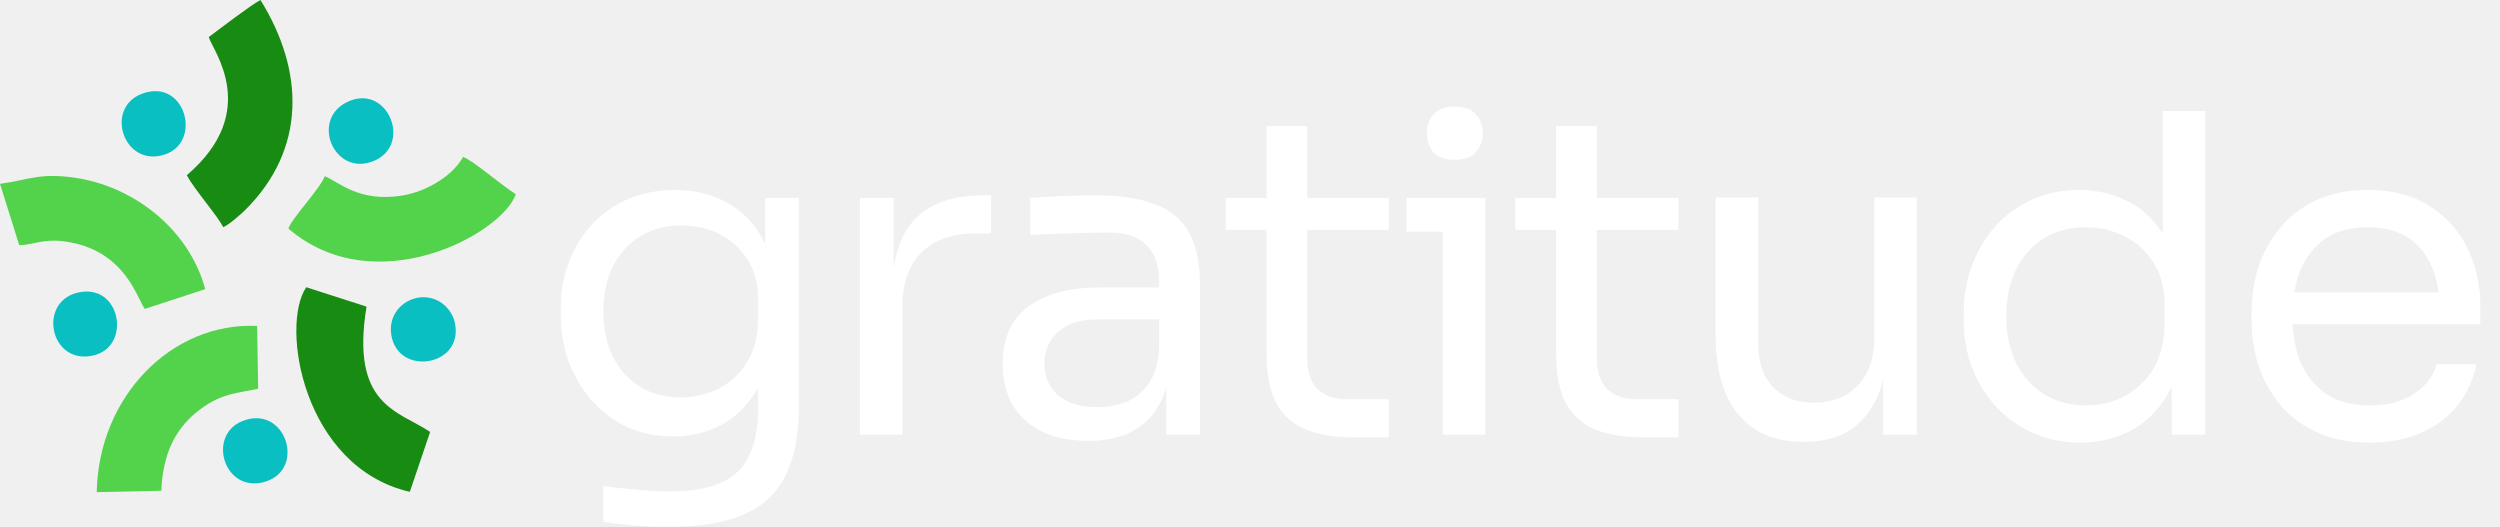
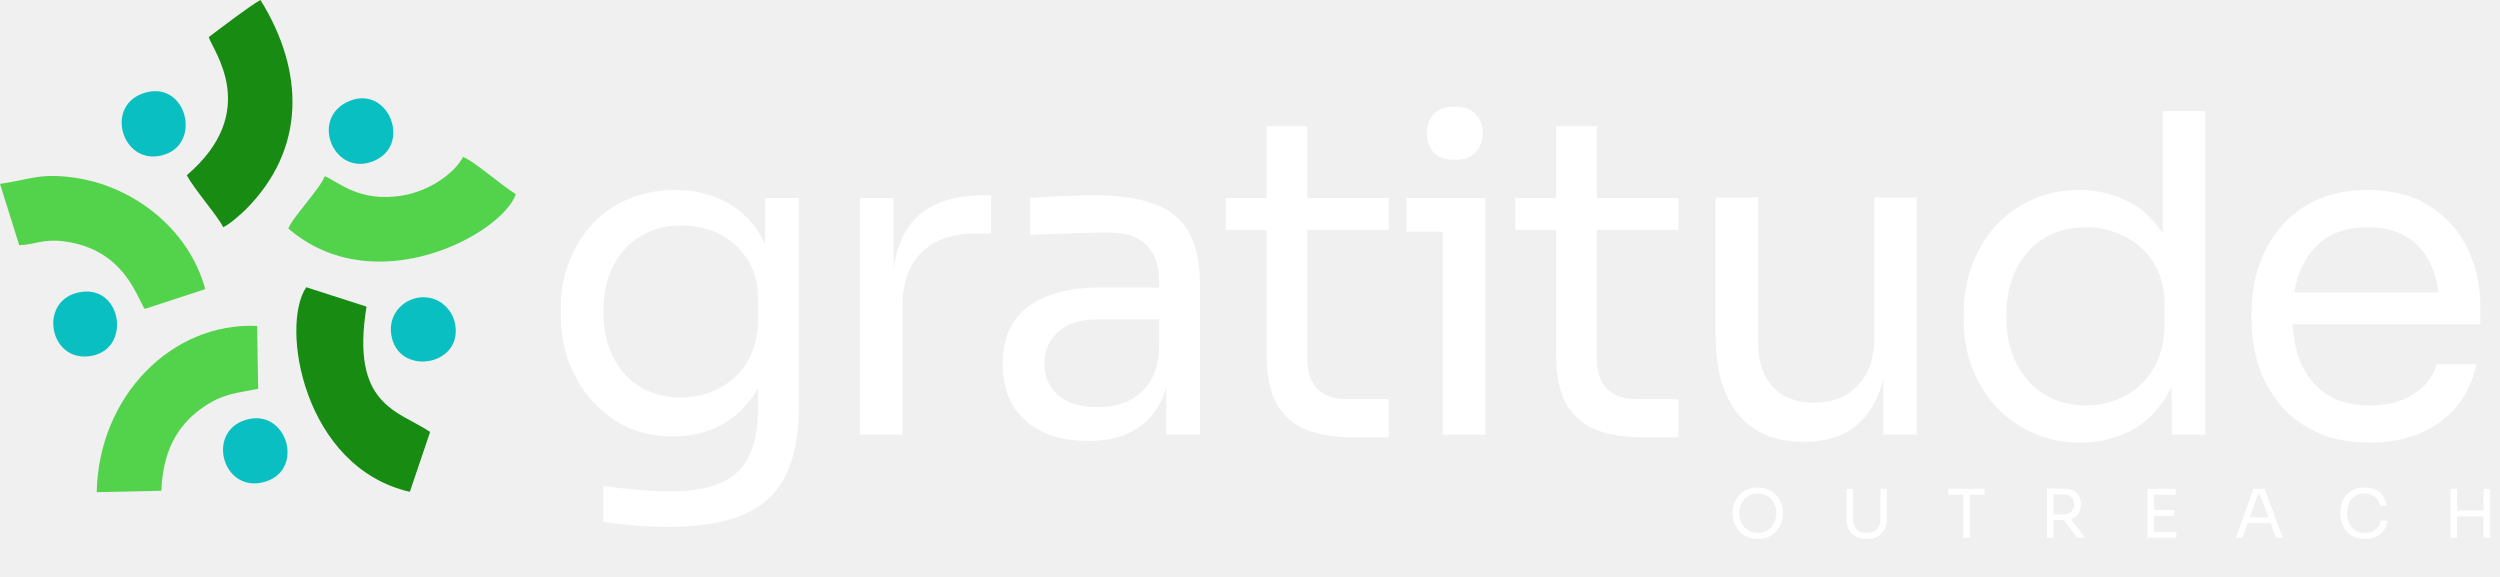
- <svg xmlns="http://www.w3.org/2000/svg" width="28091" height="5920" viewBox="0 0 28091 5920" fill="none">
-   <path d="M4604.93 5526.36L4833.2 4853.31C4473.92 4612.65 3936.27 4560.45 4118.55 3445.36L3440.92 3227.45C3145.6 3661 3406.68 5250.75 4604.93 5526.36H4604.93Z" fill-rule="evenodd" clip-rule="evenodd" fill="#188B12" />
-   <path d="M0 2065.93L215.974 2754.89C389.828 2750.12 482.556 2681.87 714.202 2711.23C1403.08 2798.53 1538.57 3352 1626.95 3471.19L2306.25 3248.73C2119.74 2562.8 1487.53 2086.92 831.696 1995.54C441.884 1941.22 330.872 2019.22 0.005 2065.92L0 2065.93Z" fill-rule="evenodd" clip-rule="evenodd" fill="#53D34C" />
-   <path d="M1086.97 5529.89L1813.19 5514.5C1828.42 5089.95 1979.05 4793.2 2264.62 4588.47C2504.02 4416.85 2659.46 4419.66 2900.98 4368.6L2889.41 3662.34C1931.39 3617.44 1106.62 4453.14 1086.96 5529.88L1086.97 5529.89Z" fill-rule="evenodd" clip-rule="evenodd" fill="#53D34C" />
-   <path d="M2345.34 416.864C2388.58 564.508 2938.38 1251.58 2098.55 1969.33C2189.69 2136.72 2440.88 2419.06 2507.89 2552.27C2572.73 2527.37 2713.65 2400.89 2756.02 2358.75C3440.92 1677.52 3423.87 800.468 2926.6 0C2807.25 64.286 2474.3 320.488 2345.34 416.864H2345.34Z" fill-rule="evenodd" clip-rule="evenodd" fill="#188B12" />
-   <path d="M3648.45 1980.37C3598.41 2119.73 3277.12 2452.77 3240.51 2568.73C4217.11 3405.93 5645.78 2625.49 5796 2181.41C5634.41 2083.47 5322.39 1806.13 5202.95 1763.51C5104.25 1950.61 4825.43 2144.95 4526.24 2195.88C4025.13 2281.19 3792.9 2030.72 3648.45 1980.37V1980.37Z" fill-rule="evenodd" clip-rule="evenodd" fill="#53D34C" />
-   <path d="M3933.54 1131.88C3472.62 1314.56 3743.27 1983.84 4187.79 1813.62C4636.79 1641.67 4369.32 959.162 3933.54 1131.88Z" fill-rule="evenodd" clip-rule="evenodd" fill="#09BFC2" />
-   <path d="M2759.95 4718.02C2306.71 4856.81 2508.31 5560.37 2985.26 5410.96C3429.74 5271.73 3220.14 4577.1 2759.95 4718.02Z" fill-rule="evenodd" clip-rule="evenodd" fill="#09BFC2" />
-   <path d="M1595.77 1053.19C1167.22 1214.27 1391.19 1888.76 1851.79 1735.95C2279.8 1593.96 2079.23 871.456 1595.77 1053.19Z" fill-rule="evenodd" clip-rule="evenodd" fill="#09BFC2" />
-   <path d="M4664.37 3351.82C4487.07 3399.52 4347.8 3574.61 4404.35 3800.96C4513.3 4237.11 5234.97 4096.21 5105.88 3606.73C5083.22 3520.81 5023.07 3444.41 4952.13 3397C4872.53 3343.78 4764.36 3324.91 4664.37 3351.82Z" fill-rule="evenodd" clip-rule="evenodd" fill="#09BFC2" />
-   <path d="M869.397 3288.76C422.639 3397.25 561.875 4102.21 1045.64 3994.92C1485.48 3897.36 1359.15 3169.83 869.397 3288.76Z" fill-rule="evenodd" clip-rule="evenodd" fill="#09BFC2" />
-   <path d="M7506.63 5919.79C7383.78 5919.79 7259.27 5914.81 7133.1 5904.85C7010.26 5894.88 6892.39 5881.6 6779.5 5865V5461.6C6899.03 5478.2 7023.54 5491.48 7153.03 5501.44C7285.83 5514.72 7410.34 5521.36 7526.55 5521.36C7768.92 5521.36 7961.5 5488.16 8104.26 5421.76C8250.35 5358.67 8354.94 5257.41 8418.02 5117.96C8484.43 4981.83 8517.63 4805.86 8517.63 4590.04V4082.05L8677 3703.55C8667.04 3972.49 8610.6 4196.6 8507.67 4375.89C8404.74 4551.86 8270.27 4684.67 8104.26 4774.32C7941.57 4860.64 7760.62 4903.8 7561.41 4903.8C7375.48 4903.8 7204.49 4868.94 7048.44 4799.22C6895.71 4726.17 6762.9 4626.57 6650.02 4500.4C6540.45 4374.23 6454.12 4229.8 6391.04 4067.11C6331.28 3901.1 6301.39 3726.79 6301.39 3544.18V3454.54C6301.39 3268.6 6332.94 3095.95 6396.02 2936.58C6459.1 2773.89 6547.09 2632.78 6659.98 2513.26C6772.86 2393.73 6907.33 2300.76 7063.38 2234.36C7222.75 2167.96 7397.06 2134.75 7586.31 2134.75C7808.77 2134.75 8004.66 2182.9 8173.99 2279.18C8343.32 2372.15 8476.13 2509.94 8572.41 2692.55C8672.02 2871.84 8726.8 3092.63 8736.76 3354.93L8597.31 3359.91V2224.4H8975.82V4570.12C8975.82 4888.86 8926.02 5146.18 8826.41 5342.07C8730.12 5541.28 8574.07 5687.37 8358.26 5780.34C8145.77 5873.3 7861.89 5919.79 7506.63 5919.79ZM7651.06 4465.54C7810.43 4465.54 7954.86 4430.68 8084.34 4360.95C8217.15 4291.23 8321.74 4191.62 8398.1 4062.13C8477.79 3929.32 8517.63 3771.61 8517.63 3589V3359.91C8517.63 3180.62 8476.13 3029.55 8393.12 2906.7C8313.44 2783.85 8208.85 2690.89 8079.36 2627.8C7949.88 2564.72 7808.77 2533.18 7656.04 2533.18C7483.39 2533.18 7330.66 2573.02 7197.85 2652.71C7065.04 2732.39 6962.11 2845.28 6889.07 2991.37C6816.03 3134.14 6779.5 3303.47 6779.5 3499.36C6779.5 3695.25 6816.03 3866.24 6889.07 4012.33C6965.43 4158.42 7068.36 4271.31 7197.85 4350.99C7330.66 4427.35 7481.73 4465.54 7651.06 4465.54ZM9662.13 4883.88V2224.4H10040.6V3320.07H10020.7C10020.7 2931.6 10105.4 2647.73 10274.7 2468.43C10447.4 2285.82 10704.7 2194.52 11046.7 2194.52H11136.3V2622.82H10967C10701.4 2622.82 10497.2 2694.21 10354.4 2836.98C10211.6 2976.43 10140.2 3178.96 10140.2 3444.57V4883.88H9662.13ZM13104.5 4883.88V4087.03H13024.8V3165.68C13024.8 2983.07 12976.7 2845.28 12880.4 2752.31C12787.5 2659.35 12649.7 2612.86 12467.1 2612.86C12364.1 2612.86 12257.9 2614.52 12148.3 2617.84C12038.7 2621.16 11934.2 2624.48 11834.6 2627.8C11734.9 2631.12 11648.6 2636.1 11575.6 2642.75V2224.4C11648.6 2217.76 11725 2212.78 11804.7 2209.46C11887.7 2202.82 11972.3 2199.5 12058.7 2199.5C12145 2196.18 12228 2194.52 12307.7 2194.52C12579.9 2194.52 12802.4 2227.72 12975 2294.12C13147.7 2357.21 13275.5 2461.79 13358.5 2607.88C13441.5 2753.97 13483 2951.52 13483 3200.54V4883.88H13104.5ZM12233 4953.61C12033.8 4953.61 11861.1 4920.41 11715 4854C11572.3 4784.28 11461 4684.67 11381.3 4555.18C11305 4425.69 11266.8 4269.65 11266.8 4087.03C11266.8 3897.78 11308.3 3740.07 11391.3 3613.9C11477.6 3487.74 11602.1 3393.11 11764.8 3330.03C11927.5 3263.62 12123.4 3230.42 12352.5 3230.42H13074.6V3589H12332.6C12140 3589 11992.3 3635.49 11889.3 3728.45C11786.4 3821.42 11734.9 3940.94 11734.9 4087.03C11734.9 4233.12 11786.4 4350.99 11889.3 4440.64C11992.3 4530.28 12140 4575.1 12332.6 4575.1C12445.5 4575.1 12553.4 4555.18 12656.3 4515.34C12759.2 4472.18 12843.9 4402.45 12910.3 4306.17C12980 4206.56 13018.2 4070.43 13024.8 3897.78L13154.3 4087.03C13137.7 4276.29 13091.2 4435.66 13014.9 4565.14C12941.8 4691.31 12838.9 4787.6 12706.1 4854C12576.6 4920.41 12418.9 4953.61 12233 4953.61ZM15197.2 4913.76C14998 4913.76 14825.4 4885.54 14679.3 4829.1C14536.5 4772.66 14425.3 4676.37 14345.6 4540.24C14269.2 4400.79 14231.1 4213.2 14231.1 3977.47V1417.59H14689.2V4037.23C14689.2 4180 14727.4 4291.23 14803.8 4370.91C14883.5 4447.28 14994.7 4485.46 15137.5 4485.46H15605.6V4913.76H15197.2ZM13772.9 2582.98V2224.4H15605.6V2582.98H13772.9ZM16212.1 4883.88V2224.4H16690.2V4883.88H16212.1ZM15803.7 2602.9V2224.4H16690.2V2602.9H15803.7ZM16346.6 1796.09C16240.3 1796.09 16160.7 1767.87 16107.5 1711.43C16057.7 1654.98 16032.8 1583.6 16032.8 1497.27C16032.8 1410.95 16057.7 1339.57 16107.5 1283.12C16160.7 1226.68 16240.3 1198.46 16346.6 1198.46C16452.8 1198.46 16530.9 1226.68 16580.7 1283.12C16633.8 1339.57 16660.4 1410.95 16660.4 1497.27C16660.4 1583.6 16633.8 1654.98 16580.7 1711.43C16530.9 1767.87 16452.8 1796.09 16346.6 1796.09ZM18451.4 4913.76C18252.1 4913.76 18079.5 4885.54 17933.4 4829.1C17790.6 4772.66 17679.4 4676.37 17599.7 4540.24C17523.4 4400.79 17485.2 4213.2 17485.2 3977.47V1417.59H17943.4V4037.23C17943.4 4180 17981.5 4291.23 18057.9 4370.91C18137.6 4447.28 18248.8 4485.46 18391.6 4485.46H18859.7V4913.76H18451.4ZM17027 2582.98V2224.4H18859.7V2582.98H17027ZM20258.1 4963.57C19942.7 4963.57 19700.3 4860.64 19531 4654.79C19361.7 4448.94 19277 4151.78 19277 3763.31V2219.42H19755.1V3857.94C19755.1 4067.11 19811.5 4231.46 19924.4 4350.99C20037.3 4467.2 20190.1 4525.3 20382.6 4525.3C20581.8 4525.3 20744.5 4462.22 20870.7 4336.05C20996.9 4206.56 21059.9 4030.59 21059.9 3808.14V2219.42H21538.1V4883.88H21159.6V3743.39H21219.3C21219.3 4005.69 21184.5 4228.14 21114.7 4410.75C21045 4590.04 20940.4 4727.83 20801 4824.12C20664.8 4917.08 20490.5 4963.57 20278 4963.57H20258.1ZM23375.4 4973.53C23186.2 4973.53 23011.9 4938.67 22852.5 4868.94C22693.1 4799.22 22553.7 4701.27 22434.2 4575.1C22318 4448.94 22226.6 4302.85 22160.2 4136.84C22097.2 3970.83 22065.6 3791.54 22065.6 3598.96V3509.32C22065.6 3320.07 22097.2 3142.44 22160.2 2976.43C22223.3 2810.42 22311.3 2664.33 22424.2 2538.16C22540.4 2411.99 22676.5 2314.05 22832.6 2244.32C22992 2171.28 23167.9 2134.75 23360.5 2134.75C23563 2134.75 23747.3 2177.92 23913.3 2264.24C24079.3 2347.25 24215.4 2478.4 24321.7 2657.69C24427.9 2836.98 24487.7 3069.39 24501 3354.93L24301.8 3036.19V1248.26H24779.9V4883.88H24401.4V3703.55H24540.8C24527.5 4005.69 24464.5 4251.38 24351.6 4440.64C24238.7 4626.57 24095.9 4762.7 23923.3 4849.02C23753.9 4932.03 23571.3 4973.53 23375.4 4973.53ZM23440.2 4555.18C23602.9 4555.18 23750.6 4518.66 23883.4 4445.62C24016.2 4372.57 24122.5 4267.98 24202.2 4131.86C24281.9 3992.41 24321.7 3829.72 24321.7 3643.79V3414.69C24321.7 3232.08 24280.2 3077.69 24197.2 2951.52C24117.5 2822.04 24009.6 2724.09 23873.5 2657.69C23740.7 2587.96 23594.6 2553.1 23435.2 2553.1C23259.2 2553.1 23103.2 2594.6 22967.1 2677.61C22834.2 2760.61 22729.7 2876.82 22653.3 3026.23C22580.2 3175.64 22543.7 3351.61 22543.7 3554.14C22543.7 3756.67 22581.9 3934.3 22658.3 4087.03C22734.6 4236.44 22840.9 4352.65 22977 4435.66C23113.1 4515.34 23267.5 4555.18 23440.2 4555.18ZM26629.8 4973.53C26397.4 4973.53 26196.5 4933.69 26027.2 4854C25857.9 4774.32 25720.1 4669.73 25613.9 4540.24C25507.6 4407.43 25427.9 4259.68 25374.8 4096.99C25325 3934.3 25300.1 3768.29 25300.1 3598.96V3509.32C25300.1 3336.67 25325 3169 25374.8 3006.31C25427.9 2843.62 25507.6 2697.53 25613.9 2568.04C25720.1 2435.23 25854.6 2330.65 26017.3 2254.28C26183.3 2174.6 26377.5 2134.75 26600 2134.75C26888.8 2134.75 27126.2 2197.84 27312.1 2324.01C27501.4 2446.85 27640.8 2606.22 27730.5 2802.11C27823.4 2998.01 27869.9 3207.18 27869.9 3429.63V3643.79H25509.3V3285.2H27521.3L27411.7 3479.44C27411.7 3290.19 27381.9 3127.49 27322.1 2991.37C27262.3 2851.92 27172.7 2744.01 27053.2 2667.65C26933.6 2591.28 26782.6 2553.1 26600 2553.1C26410.7 2553.1 26253 2596.26 26126.8 2682.59C26004 2768.91 25911 2886.78 25847.9 3036.19C25788.2 3185.6 25758.3 3358.25 25758.3 3554.14C25758.3 3743.39 25788.2 3914.38 25847.9 4067.11C25911 4216.52 26007.3 4336.05 26136.8 4425.69C26266.3 4512.02 26430.6 4555.18 26629.8 4555.18C26839 4555.18 27008.3 4508.7 27137.8 4415.73C27270.6 4322.77 27350.3 4214.86 27376.9 4092.01H27825.1C27788.6 4274.63 27715.5 4432.34 27606 4565.14C27496.4 4697.95 27358.6 4799.22 27192.6 4868.94C27026.6 4938.67 26839 4973.53 26629.8 4973.53Z" fill="#FFFFFF" />
+ <svg xmlns="http://www.w3.org/2000/svg" width="28091" height="6480" viewBox="0 0 28091 6480" fill="none">
+   <path d="M4604.93 5526.47L4833.2 4853.43C4473.92 4612.77 3936.27 4560.57 4118.55 3445.48L3440.92 3227.57C3145.6 3661.11 3406.68 5250.87 4604.93 5526.47H4604.93Z" fill-rule="evenodd" clip-rule="evenodd" fill="#188B12" />
+   <path d="M0 2066.05L215.974 2755.01C389.828 2750.24 482.556 2681.98 714.202 2711.34C1403.08 2798.65 1538.57 3352.12 1626.95 3471.3L2306.25 3248.85C2119.74 2562.92 1487.53 2087.04 831.696 1995.65C441.884 1941.34 330.872 2019.34 0.005 2066.04L0 2066.05Z" fill-rule="evenodd" clip-rule="evenodd" fill="#53D34C" />
+   <path d="M1086.97 5530L1813.19 5514.62C1828.42 5090.07 1979.05 4793.31 2264.62 4588.59C2504.02 4416.97 2659.46 4419.78 2900.98 4368.72L2889.41 3662.45C1931.39 3617.55 1106.62 4453.26 1086.96 5530L1086.97 5530Z" fill-rule="evenodd" clip-rule="evenodd" fill="#53D34C" />
+   <path d="M2345.34 416.981C2388.58 564.625 2938.38 1251.7 2098.55 1969.45C2189.69 2136.83 2440.88 2419.18 2507.89 2552.39C2572.73 2527.49 2713.65 2401 2756.02 2358.87C3440.92 1677.64 3423.87 800.585 2926.6 0.117C2807.25 64.403 2474.3 320.605 2345.34 416.981H2345.34Z" fill-rule="evenodd" clip-rule="evenodd" fill="#188B12" />
+   <path d="M3648.45 1980.49C3598.41 2119.84 3277.12 2452.89 3240.51 2568.85C4217.11 3406.04 5645.78 2625.61 5796 2181.52C5634.41 2083.59 5322.39 1806.25 5202.95 1763.62C5104.25 1950.73 4825.43 2145.07 4526.24 2196C4025.13 2281.31 3792.9 2030.84 3648.45 1980.49V1980.49Z" fill-rule="evenodd" clip-rule="evenodd" fill="#53D34C" />
+   <path d="M3933.54 1132C3472.62 1314.68 3743.27 1983.96 4187.79 1813.74C4636.79 1641.79 4369.32 959.279 3933.54 1132Z" fill-rule="evenodd" clip-rule="evenodd" fill="#09BFC2" />
+   <path d="M2759.95 4718.14C2306.71 4856.93 2508.31 5560.48 2985.26 5411.08C3429.74 5271.85 3220.14 4577.22 2759.95 4718.14Z" fill-rule="evenodd" clip-rule="evenodd" fill="#09BFC2" />
+   <path d="M1595.77 1053.3C1167.22 1214.39 1391.19 1888.88 1851.79 1736.07C2279.8 1594.08 2079.23 871.574 1595.77 1053.3Z" fill-rule="evenodd" clip-rule="evenodd" fill="#09BFC2" />
+   <path d="M4664.37 3351.94C4487.07 3399.64 4347.8 3574.73 4404.35 3801.07C4513.3 4237.23 5234.97 4096.33 5105.88 3606.85C5083.22 3520.93 5023.07 3444.53 4952.13 3397.11C4872.53 3343.9 4764.36 3325.03 4664.37 3351.94Z" fill-rule="evenodd" clip-rule="evenodd" fill="#09BFC2" />
+   <path d="M869.397 3288.88C422.639 3397.37 561.875 4102.33 1045.64 3995.04C1485.48 3897.48 1359.15 3169.95 869.397 3288.88Z" fill-rule="evenodd" clip-rule="evenodd" fill="#09BFC2" />
+   <path d="M7506.63 5919.9C7383.78 5919.9 7259.27 5914.92 7133.1 5904.96C7010.26 5895 6892.39 5881.72 6779.5 5865.12V5461.72C6899.03 5478.32 7023.54 5491.6 7153.03 5501.56C7285.83 5514.84 7410.34 5521.48 7526.55 5521.48C7768.92 5521.48 7961.5 5488.28 8104.26 5421.87C8250.35 5358.79 8354.94 5257.52 8418.02 5118.07C8484.43 4981.95 8517.63 4805.98 8517.63 4590.16V4082.17L8677 3703.67C8667.04 3972.6 8610.6 4196.72 8507.67 4376.01C8404.74 4551.98 8270.27 4684.79 8104.26 4774.43C7941.57 4860.76 7760.62 4903.92 7561.41 4903.92C7375.48 4903.92 7204.49 4869.06 7048.44 4799.33C6895.71 4726.29 6762.9 4626.68 6650.02 4500.52C6540.45 4374.35 6454.12 4229.92 6391.04 4067.23C6331.28 3901.22 6301.39 3726.91 6301.39 3544.3V3454.65C6301.39 3268.72 6332.94 3096.07 6396.02 2936.7C6459.1 2774.01 6547.09 2632.9 6659.98 2513.37C6772.86 2393.85 6907.33 2300.88 7063.38 2234.48C7222.75 2168.07 7397.06 2134.87 7586.31 2134.87C7808.77 2134.87 8004.66 2183.01 8173.99 2279.3C8343.32 2372.27 8476.13 2510.05 8572.41 2692.67C8672.02 2871.96 8726.8 3092.75 8736.76 3355.05L8597.31 3360.03V2224.52H8975.82V4570.24C8975.82 4888.98 8926.02 5146.3 8826.41 5342.19C8730.12 5541.4 8574.07 5687.49 8358.26 5780.46C8145.77 5873.42 7861.89 5919.9 7506.63 5919.9ZM7651.06 4465.65C7810.43 4465.65 7954.86 4430.79 8084.34 4361.07C8217.15 4291.34 8321.74 4191.74 8398.1 4062.25C8477.79 3929.44 8517.63 3771.73 8517.63 3589.12V3360.03C8517.63 3180.74 8476.13 3029.67 8393.12 2906.82C8313.44 2783.97 8208.85 2691.01 8079.36 2627.92C7949.88 2564.84 7808.77 2533.3 7656.04 2533.3C7483.39 2533.3 7330.66 2573.14 7197.85 2652.82C7065.04 2732.51 6962.11 2845.39 6889.07 2991.48C6816.03 3134.25 6779.5 3303.58 6779.5 3499.47C6779.5 3695.37 6816.03 3866.36 6889.07 4012.45C6965.43 4158.54 7068.36 4271.42 7197.85 4351.11C7330.66 4427.47 7481.73 4465.65 7651.06 4465.65ZM9662.13 4884V2224.52H10040.6V3320.18H10020.7C10020.7 2931.72 10105.4 2647.84 10274.7 2468.55C10447.4 2285.94 10704.7 2194.63 11046.7 2194.63H11136.3V2622.94H10967C10701.4 2622.94 10497.2 2694.33 10354.4 2837.09C10211.6 2976.54 10140.2 3179.08 10140.2 3444.69V4884H9662.13ZM13104.5 4884V4087.15H13024.8V3165.79C13024.8 2983.18 12976.7 2845.39 12880.4 2752.43C12787.5 2659.46 12649.7 2612.98 12467.1 2612.98C12364.1 2612.98 12257.9 2614.64 12148.3 2617.96C12038.7 2621.28 11934.2 2624.6 11834.6 2627.92C11734.9 2631.24 11648.6 2636.22 11575.6 2642.86V2224.52C11648.6 2217.88 11725 2212.9 11804.7 2209.58C11887.7 2202.94 11972.3 2199.62 12058.7 2199.62C12145 2196.29 12228 2194.63 12307.7 2194.63C12579.9 2194.63 12802.4 2227.84 12975 2294.24C13147.7 2357.32 13275.5 2461.91 13358.5 2608C13441.5 2754.09 13483 2951.64 13483 3200.66V4884H13104.5ZM12233 4953.72C12033.8 4953.72 11861.1 4920.52 11715 4854.12C11572.3 4784.39 11461 4684.79 11381.3 4555.3C11305 4425.81 11266.8 4269.76 11266.8 4087.15C11266.8 3897.9 11308.3 3740.19 11391.3 3614.02C11477.6 3487.85 11602.1 3393.23 11764.8 3330.14C11927.5 3263.74 12123.4 3230.54 12352.5 3230.54H13074.6V3589.12H12332.6C12140 3589.12 11992.3 3635.6 11889.3 3728.57C11786.4 3821.53 11734.9 3941.06 11734.9 4087.15C11734.9 4233.24 11786.4 4351.11 11889.3 4440.75C11992.3 4530.4 12140 4575.22 12332.6 4575.22C12445.5 4575.22 12553.4 4555.3 12656.3 4515.46C12759.2 4472.29 12843.9 4402.57 12910.3 4306.28C12980 4206.68 13018.2 4070.55 13024.8 3897.9L13154.3 4087.15C13137.7 4276.4 13091.2 4435.77 13014.9 4565.26C12941.8 4691.43 12838.9 4787.71 12706.1 4854.12C12576.6 4920.52 12418.9 4953.72 12233 4953.72ZM15197.2 4913.88C14998 4913.88 14825.4 4885.66 14679.3 4829.22C14536.5 4772.77 14425.3 4676.49 14345.6 4540.36C14269.2 4400.91 14231.1 4213.32 14231.1 3977.58V1417.71H14689.2V4037.35C14689.2 4180.12 14727.4 4291.34 14803.8 4371.03C14883.5 4447.39 14994.7 4485.58 15137.5 4485.58H15605.6V4913.88H15197.2ZM13772.9 2583.1V2224.52H15605.6V2583.1H13772.9ZM16212.1 4884V2224.52H16690.2V4884H16212.1ZM15803.7 2603.02V2224.52H16690.2V2603.02H15803.7ZM16346.6 1796.21C16240.3 1796.21 16160.7 1767.99 16107.5 1711.55C16057.7 1655.1 16032.8 1583.72 16032.8 1497.39C16032.8 1411.07 16057.7 1339.68 16107.5 1283.24C16160.7 1226.8 16240.3 1198.57 16346.6 1198.57C16452.8 1198.57 16530.9 1226.8 16580.7 1283.24C16633.8 1339.68 16660.4 1411.07 16660.4 1497.39C16660.4 1583.72 16633.8 1655.1 16580.7 1711.55C16530.9 1767.99 16452.8 1796.21 16346.6 1796.21ZM18451.4 4913.88C18252.1 4913.88 18079.5 4885.66 17933.4 4829.22C17790.6 4772.77 17679.4 4676.49 17599.7 4540.36C17523.4 4400.91 17485.2 4213.32 17485.2 3977.58V1417.71H17943.4V4037.35C17943.4 4180.12 17981.5 4291.34 18057.9 4371.03C18137.6 4447.39 18248.8 4485.58 18391.6 4485.58H18859.7V4913.88H18451.4ZM17027 2583.1V2224.52H18859.7V2583.1H17027ZM20258.1 4963.68C19942.7 4963.68 19700.3 4860.76 19531 4654.91C19361.7 4449.05 19277 4151.9 19277 3763.43V2219.54H19755.1V3858.06C19755.1 4067.23 19811.5 4231.58 19924.4 4351.11C20037.3 4467.31 20190.1 4525.42 20382.6 4525.42C20581.8 4525.42 20744.5 4462.33 20870.7 4336.17C20996.9 4206.68 21059.9 4030.71 21059.9 3808.25V2219.54H21538.1V4884H21159.6V3743.51H21219.3C21219.3 4005.81 21184.5 4228.26 21114.7 4410.87C21045 4590.16 20940.4 4727.95 20801 4824.24C20664.8 4917.2 20490.5 4963.68 20278 4963.68H20258.1ZM23375.4 4973.65C23186.2 4973.65 23011.9 4938.78 22852.5 4869.06C22693.1 4799.33 22553.7 4701.39 22434.2 4575.22C22318 4449.05 22226.6 4302.96 22160.2 4136.95C22097.2 3970.94 22065.6 3791.65 22065.6 3599.08V3509.44C22065.6 3320.18 22097.2 3142.55 22160.2 2976.54C22223.3 2810.53 22311.3 2664.44 22424.2 2538.28C22540.4 2412.11 22676.5 2314.16 22832.6 2244.44C22992 2171.39 23167.9 2134.87 23360.5 2134.87C23563 2134.87 23747.3 2178.03 23913.3 2264.36C24079.3 2347.36 24215.4 2478.51 24321.7 2657.8C24427.9 2837.09 24487.7 3069.51 24501 3355.05L24301.8 3036.31V1248.38H24779.9V4884H24401.4V3703.67H24540.8C24527.5 4005.81 24464.5 4251.5 24351.6 4440.75C24238.7 4626.68 24095.9 4762.81 23923.3 4849.14C23753.9 4932.14 23571.3 4973.65 23375.4 4973.65ZM23440.2 4555.3C23602.9 4555.3 23750.6 4518.78 23883.4 4445.73C24016.2 4372.69 24122.5 4268.1 24202.2 4131.97C24281.9 3992.53 24321.7 3829.84 24321.7 3643.9V3414.81C24321.7 3232.2 24280.2 3077.81 24197.2 2951.64C24117.5 2822.15 24009.6 2724.21 23873.5 2657.8C23740.7 2588.08 23594.6 2553.22 23435.2 2553.22C23259.2 2553.22 23103.2 2594.72 22967.1 2677.72C22834.2 2760.73 22729.7 2876.94 22653.3 3026.35C22580.2 3175.76 22543.7 3351.73 22543.7 3554.26C22543.7 3756.79 22581.9 3934.42 22658.3 4087.15C22734.6 4236.56 22840.9 4352.77 22977 4435.77C23113.1 4515.46 23267.5 4555.3 23440.2 4555.3ZM26629.8 4973.65C26397.4 4973.65 26196.5 4933.8 26027.2 4854.12C25857.9 4774.43 25720.1 4669.85 25613.9 4540.36C25507.6 4407.55 25427.9 4259.8 25374.8 4097.11C25325 3934.42 25300.1 3768.41 25300.1 3599.08V3509.44C25300.1 3336.78 25325 3169.11 25374.8 3006.42C25427.9 2843.73 25507.6 2697.65 25613.9 2568.16C25720.1 2435.35 25854.6 2330.76 26017.3 2254.4C26183.3 2174.71 26377.5 2134.87 26600 2134.87C26888.8 2134.87 27126.2 2197.95 27312.1 2324.12C27501.4 2446.97 27640.8 2606.34 27730.5 2802.23C27823.4 2998.12 27869.9 3207.3 27869.9 3429.75V3643.9H25509.3V3285.32H27521.3L27411.7 3479.55C27411.7 3290.3 27381.9 3127.61 27322.1 2991.48C27262.3 2852.04 27172.7 2744.13 27053.2 2667.76C26933.6 2591.4 26782.6 2553.22 26600 2553.22C26410.7 2553.22 26253 2596.38 26126.8 2682.7C26004 2769.03 25911 2886.9 25847.9 3036.31C25788.2 3185.72 25758.3 3358.37 25758.3 3554.26C25758.3 3743.51 25788.2 3914.5 25847.9 4067.23C25911 4216.64 26007.3 4336.17 26136.8 4425.81C26266.3 4512.14 26430.6 4555.3 26629.8 4555.3C26839 4555.3 27008.3 4508.82 27137.8 4415.85C27270.6 4322.89 27350.3 4214.98 27376.9 4092.13H27825.1C27788.6 4274.74 27715.5 4432.45 27606 4565.26C27496.4 4698.07 27358.6 4799.33 27192.6 4869.06C27026.6 4938.78 26839 4973.65 26629.8 4973.65Z" fill="white" />
+   <path d="M19751 6055.82C19701.9 6055.82 19659.5 6047.05 19623.9 6029.49C19588.3 6011.94 19558.9 5988.87 19535.9 5960.28C19512.8 5931.69 19495.5 5901.09 19483.9 5868.49C19472.9 5835.89 19467.4 5804.54 19467.4 5774.45V5757.9C19467.4 5725.3 19473.2 5692.45 19484.7 5659.34C19496.2 5626.24 19513.8 5596.15 19537.4 5569.06C19560.9 5541.48 19590.3 5519.41 19625.4 5502.86C19661 5486.31 19702.9 5478.03 19751 5478.03C19799.2 5478.03 19840.8 5486.31 19875.9 5502.86C19911.5 5519.41 19941.1 5541.48 19964.7 5569.06C19988.3 5596.15 20005.8 5626.24 20017.3 5659.34C20028.9 5692.45 20034.7 5725.3 20034.7 5757.9V5774.45C20034.7 5804.54 20028.9 5835.89 20017.3 5868.49C20006.3 5901.09 19989.3 5931.69 19966.2 5960.28C19943.1 5988.87 19913.8 6011.94 19878.2 6029.49C19842.6 6047.05 19800.2 6055.82 19751 6055.82ZM19751 5988.11C19783.1 5988.11 19812 5982.09 19837.5 5970.06C19863.6 5958.02 19885.7 5941.72 19903.7 5921.16C19921.8 5900.09 19935.6 5876.52 19945.1 5850.44C19954.7 5823.85 19959.4 5796.02 19959.4 5766.93C19959.4 5736.33 19954.7 5707.74 19945.1 5681.16C19935.6 5654.58 19921.8 5631.26 19903.7 5611.2C19885.7 5590.63 19863.6 5574.58 19837.5 5563.05C19812 5551.51 19783.1 5545.74 19751 5545.74C19718.9 5545.74 19689.8 5551.51 19663.8 5563.05C19638.2 5574.58 19616.4 5590.63 19598.3 5611.2C19580.2 5631.26 19566.4 5654.58 19556.9 5681.16C19547.4 5707.74 19542.6 5736.33 19542.6 5766.93C19542.6 5796.02 19547.4 5823.85 19556.9 5850.44C19566.4 5876.52 19580.2 5900.09 19598.3 5921.16C19616.4 5941.72 19638.2 5958.02 19663.8 5970.06C19689.8 5982.09 19718.9 5988.11 19751 5988.11ZM20975.2 6055.82C20925.6 6055.82 20883.7 6046.29 20849.6 6027.23C20816 6007.67 20790.4 5980.59 20772.9 5945.98C20755.8 5910.87 20747.3 5870.25 20747.3 5824.11V5493.08H20821V5833.13C20821 5863.73 20826.8 5890.81 20838.3 5914.38C20850.4 5937.46 20867.9 5955.51 20891 5968.55C20914.1 5981.59 20942.1 5988.11 20975.2 5988.11C21008.3 5988.11 21036.2 5981.84 21058.8 5969.31C21081.8 5956.26 21099.1 5938.21 21110.7 5915.14C21122.7 5891.56 21128.7 5864.23 21128.7 5833.13V5493.08H21202.4V5824.11C21202.4 5870.25 21193.9 5910.87 21176.9 5945.98C21159.8 5980.59 21134.5 6007.67 21100.9 6027.23C21067.3 6046.29 21025.4 6055.82 20975.2 6055.82ZM22058.7 6042.28V5544.24H22132.4V6042.28H22058.7ZM21891.7 5559.28V5493.08H22299.4V5559.28H21891.7ZM23000.4 6042.28V5490.07H23074.1V6042.28H23000.4ZM23339.7 6042.28L23157.7 5797.77H23244.2L23429.2 6042.28H23339.7ZM23046.3 5843.67V5778.21H23193.8C23216.8 5778.21 23236.6 5773.45 23253.2 5763.92C23269.7 5754.39 23282.5 5741.35 23291.6 5724.8C23300.6 5707.74 23305.1 5688.43 23305.1 5666.87C23305.1 5645.3 23300.6 5626.24 23291.6 5609.69C23282.5 5592.64 23269.7 5579.35 23253.2 5569.82C23236.6 5559.79 23216.8 5554.77 23193.8 5554.77H23046.3V5490.07H23180.2C23220.3 5490.07 23255.5 5496.09 23285.5 5508.13C23315.6 5520.16 23339 5538.72 23355.5 5563.8C23372.1 5588.88 23380.3 5621.23 23380.3 5660.85V5672.89C23380.3 5712.51 23371.8 5744.86 23354.8 5769.94C23338.2 5795.01 23314.9 5813.57 23284.8 5825.61C23255.2 5837.65 23220.3 5843.67 23180.2 5843.67H23046.3ZM24129.1 6042.28V5493.08H24202.8V6042.28H24129.1ZM24187.7 6042.28V5976.08H24454.1V6042.28H24187.7ZM24187.7 5796.27V5730.06H24430.7V5796.27H24187.7ZM24187.7 5559.28V5493.08H24446.5V5559.28H24187.7ZM25123.3 6042.28L25321.2 5493.08H25446.1L25650 6042.28H25574L25389.7 5541.23L25425.8 5559.28H25337L25375.4 5541.23L25197.1 6042.28H25123.3ZM25241.5 5878.27L25266.3 5812.07H25503.3L25528.1 5878.27H25241.5ZM26573.4 6055.82C26523.3 6055.82 26480.4 6047.05 26444.8 6029.49C26409.6 6011.94 26381.3 5989.12 26359.7 5961.03C26338.2 5932.94 26322.4 5902.6 26312.3 5870C26302.3 5836.89 26297.3 5805.05 26297.3 5774.45V5757.9C26297.3 5724.8 26302.3 5691.69 26312.3 5658.59C26322.9 5625.49 26338.9 5595.4 26360.5 5568.31C26382.1 5541.23 26410.2 5519.41 26444.8 5502.86C26479.4 5486.31 26520.7 5478.03 26568.9 5478.03C26618 5478.03 26660.2 5486.56 26695.3 5503.61C26730.4 5520.66 26758.2 5544.49 26778.8 5575.08C26799.4 5605.68 26811.9 5641.79 26816.4 5683.42H26741.2C26737.2 5652.32 26727.1 5626.74 26711.1 5606.68C26695 5586.12 26674.7 5570.82 26650.1 5560.79C26626.1 5550.76 26599 5545.74 26568.9 5545.74C26536.3 5545.74 26507.7 5551.51 26483.1 5563.05C26458.6 5574.08 26438 5589.88 26421.4 5610.44C26405.4 5630.5 26393.1 5653.83 26384.6 5680.41C26376.5 5706.99 26372.5 5735.83 26372.5 5766.93C26372.5 5796.52 26376.5 5824.61 26384.6 5851.19C26393.1 5877.77 26405.6 5901.34 26422.2 5921.91C26439.2 5942.47 26460.3 5958.77 26485.4 5970.81C26510.5 5982.35 26539.8 5988.11 26573.4 5988.11C26620.6 5988.11 26660.2 5976.33 26692.3 5952.75C26724.4 5929.18 26743.9 5895.07 26751 5850.44H26826.2C26821.2 5888.05 26808.4 5922.41 26787.8 5953.51C26767.8 5984.6 26739.7 6009.43 26703.6 6027.99C26667.9 6046.54 26624.6 6055.82 26573.4 6055.82ZM27906.5 6042.28V5493.08H27980.2V6042.28H27906.5ZM27534.8 6042.28V5493.08H27608.6V6042.28H27534.8ZM27593.5 5802.29V5736.08H27921.5V5802.29H27593.5Z" fill="white" />
</svg>
